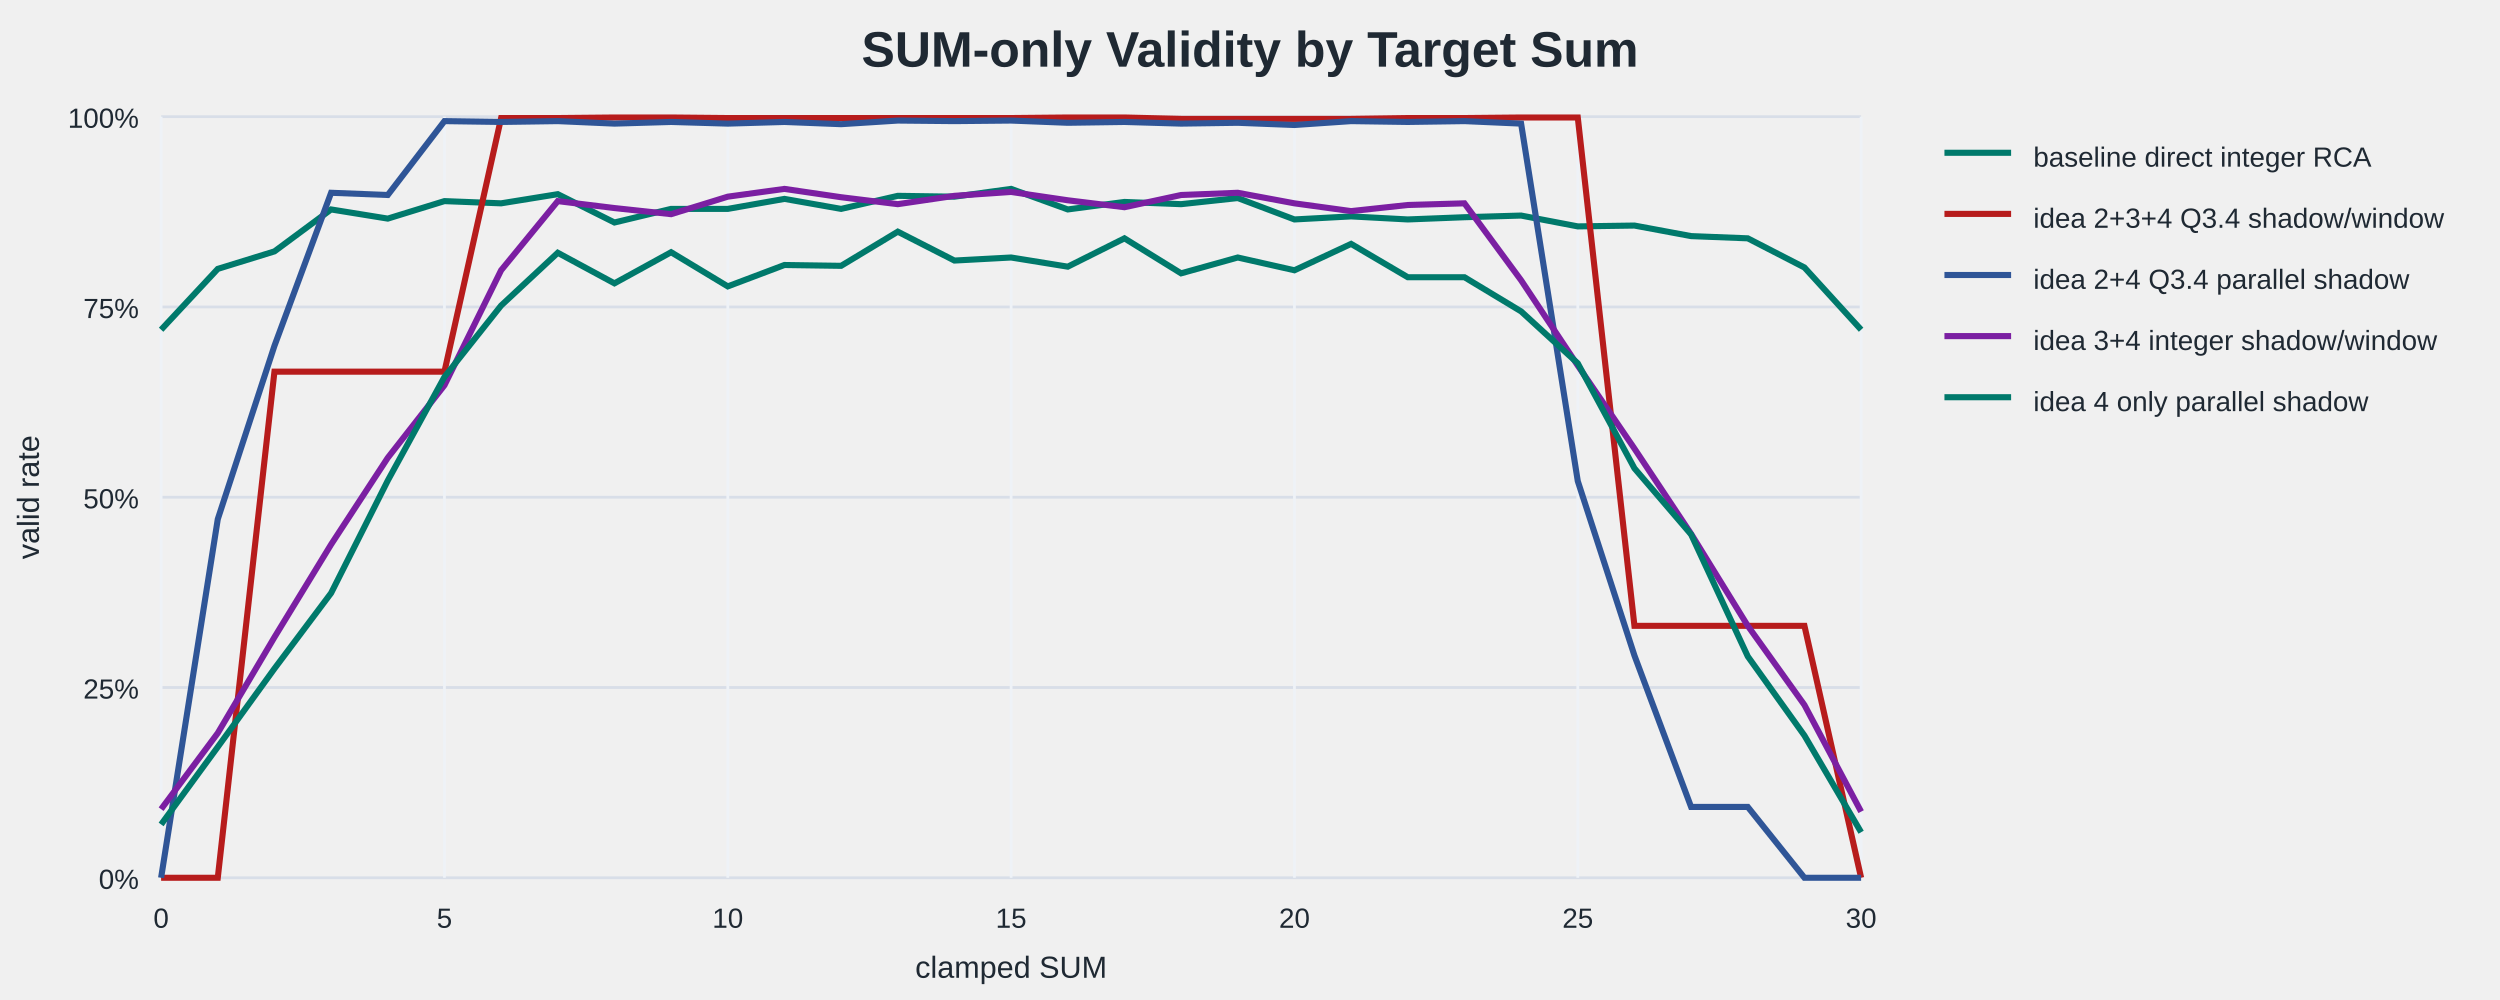
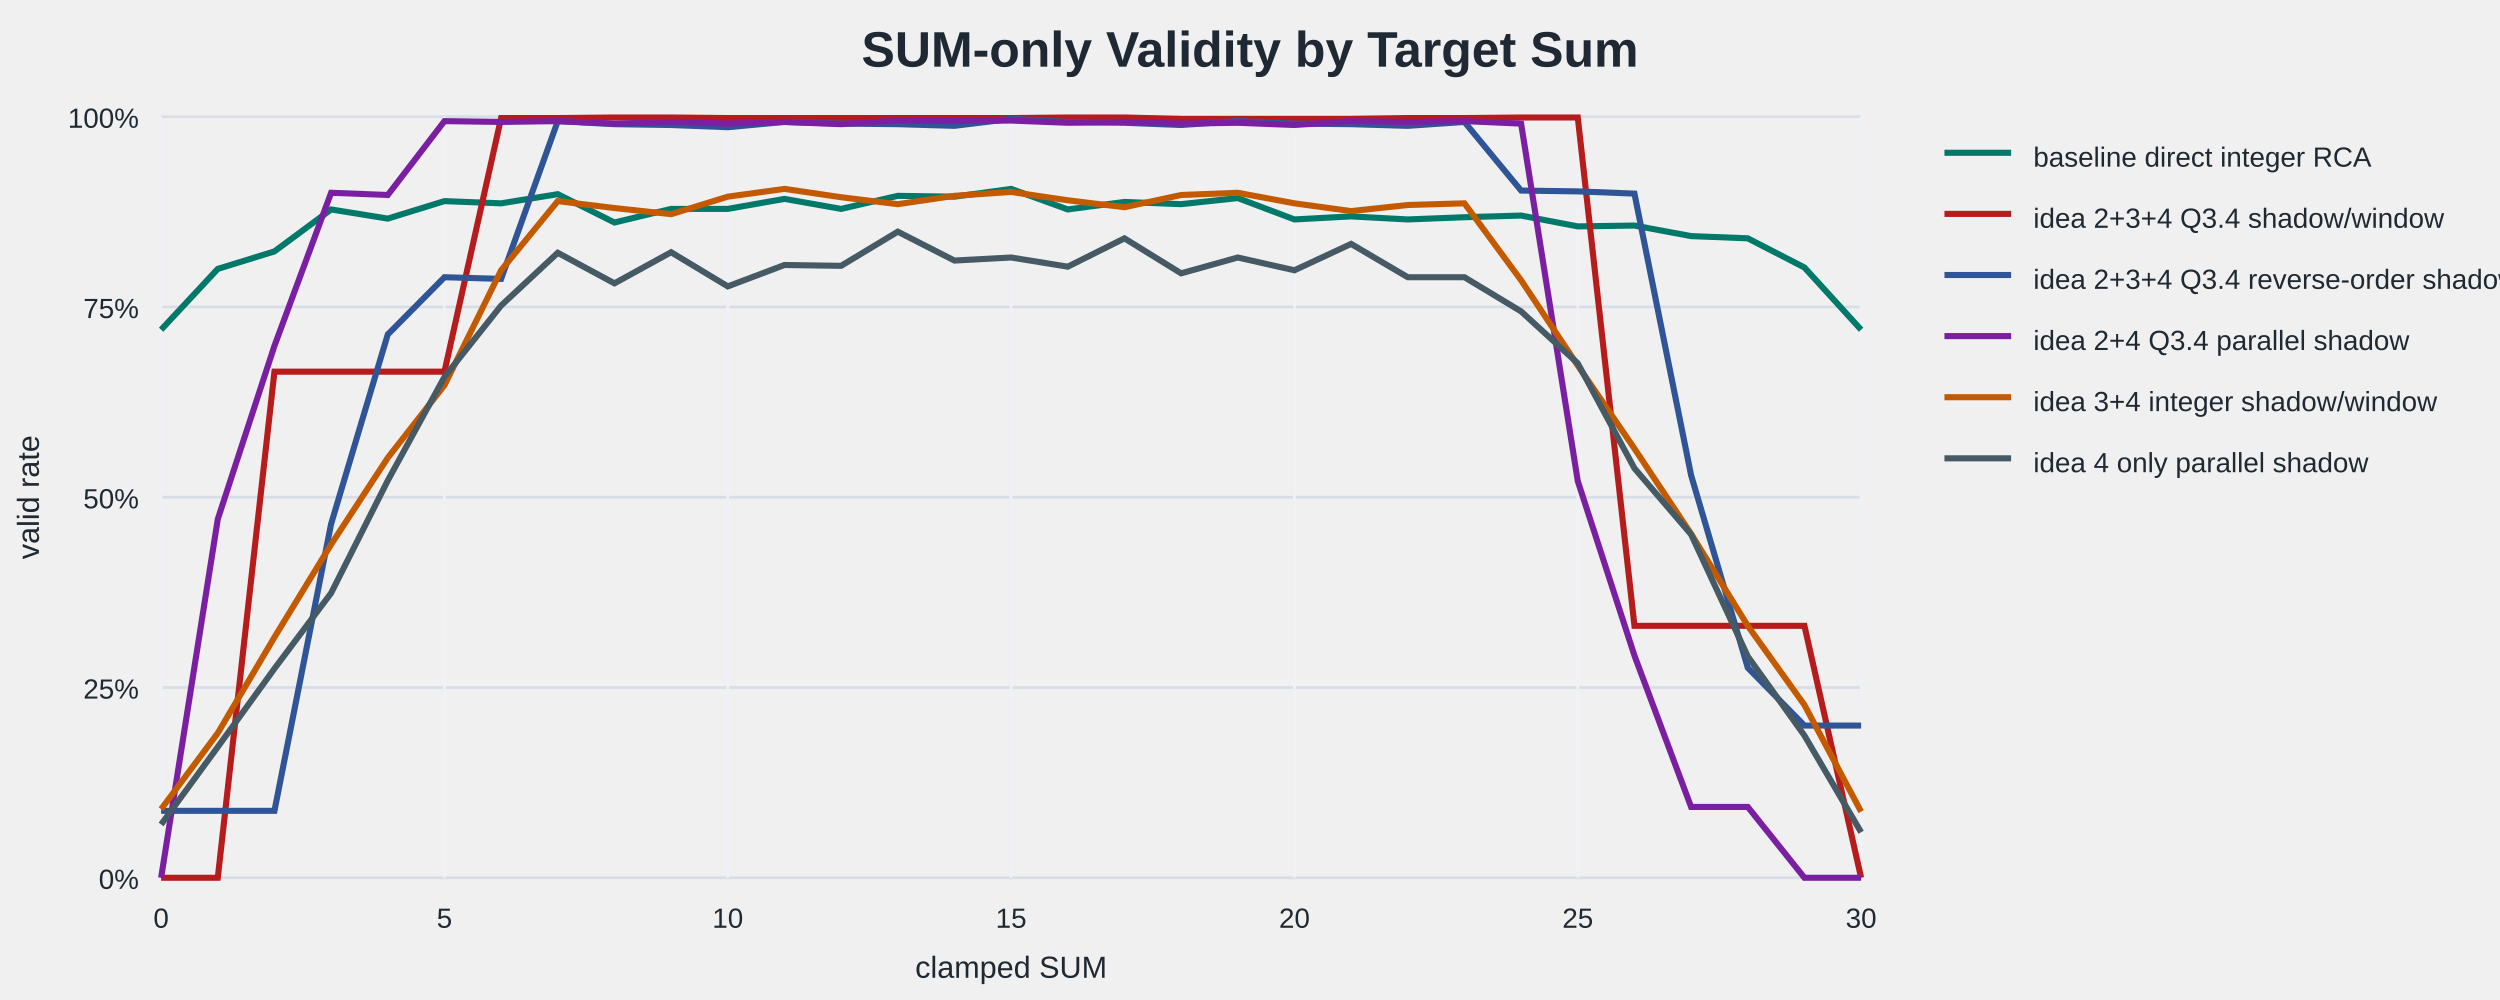
<svg xmlns="http://www.w3.org/2000/svg" width="900" height="360" viewBox="0 0 900 360">
  <style>text{font-family:Arial,Helvetica,sans-serif;fill:#1f2933}.title{font-size:18px;font-weight:700}.axis{font-size:11px}.cell{stroke:#ffffff;stroke-width:1}.small{font-size:10px}</style>
  <text x="450.0" y="24" text-anchor="middle" class="title">SUM-only Validity by Target Sum</text>
  <line x1="58" y1="316.0" x2="670" y2="316.0" stroke="#d8dee8" />
  <text x="50" y="320.0" text-anchor="end" class="small">0%</text>
  <line x1="58" y1="247.5" x2="670" y2="247.5" stroke="#d8dee8" />
  <text x="50" y="251.5" text-anchor="end" class="small">25%</text>
  <line x1="58" y1="179.0" x2="670" y2="179.0" stroke="#d8dee8" />
  <text x="50" y="183.0" text-anchor="end" class="small">50%</text>
  <line x1="58" y1="110.5" x2="670" y2="110.5" stroke="#d8dee8" />
  <text x="50" y="114.5" text-anchor="end" class="small">75%</text>
  <line x1="58" y1="42.0" x2="670" y2="42.0" stroke="#d8dee8" />
  <text x="50" y="46.0" text-anchor="end" class="small">100%</text>
  <line x1="58.0" y1="42" x2="58.0" y2="316" stroke="#eef2f7" />
  <text x="58.0" y="334" text-anchor="middle" class="small">0</text>
  <line x1="160.0" y1="42" x2="160.0" y2="316" stroke="#eef2f7" />
  <text x="160.0" y="334" text-anchor="middle" class="small">5</text>
  <line x1="262.0" y1="42" x2="262.0" y2="316" stroke="#eef2f7" />
  <text x="262.0" y="334" text-anchor="middle" class="small">10</text>
  <line x1="364.0" y1="42" x2="364.0" y2="316" stroke="#eef2f7" />
  <text x="364.0" y="334" text-anchor="middle" class="small">15</text>
  <line x1="466.0" y1="42" x2="466.0" y2="316" stroke="#eef2f7" />
  <text x="466.0" y="334" text-anchor="middle" class="small">20</text>
  <line x1="568.0" y1="42" x2="568.0" y2="316" stroke="#eef2f7" />
  <text x="568.0" y="334" text-anchor="middle" class="small">25</text>
  <line x1="670.0" y1="42" x2="670.0" y2="316" stroke="#eef2f7" />
  <text x="670.0" y="334" text-anchor="middle" class="small">30</text>
  <text x="364.0" y="352" text-anchor="middle" class="axis">clamped SUM</text>
  <text x="14" y="179.0" transform="rotate(-90 14,179.0)" text-anchor="middle" class="axis">valid rate</text>
  <polyline points="58.0,118.7 78.4,96.8 98.8,90.5 119.2,75.4 139.6,78.7 160.0,72.4 180.4,73.2 200.8,69.9 221.2,80.1 241.6,75.2 262.0,75.2 282.4,71.6 302.8,75.2 323.2,70.5 343.6,70.8 364.0,68.0 384.4,75.4 404.8,72.7 425.2,73.5 445.6,71.3 466.0,79.0 486.4,77.9 506.8,79.0 527.2,78.2 547.6,77.6 568.0,81.5 588.4,81.2 608.8,85.0 629.2,85.8 649.6,96.3 670.0,118.7" fill="none" stroke="#00796b" stroke-width="2.2" />
  <line x1="700" y1="55" x2="724" y2="55" stroke="#00796b" stroke-width="2.2" />
  <text x="732" y="60" class="small">baseline direct integer RCA</text>
  <polyline points="58.0,316.0 78.4,316.0 98.8,133.8 119.2,133.8 139.6,133.8 160.0,133.8 180.4,42.5 200.8,42.5 221.2,42.3 241.6,42.3 262.0,42.5 282.4,42.5 302.8,42.5 323.2,42.5 343.6,42.5 364.0,42.5 384.4,42.3 404.8,42.3 425.2,42.8 445.6,42.8 466.0,42.8 486.4,42.8 506.8,42.5 527.2,42.5 547.6,42.3 568.0,42.3 588.4,225.3 608.8,225.3 629.2,225.3 649.6,225.3 670.0,316.0" fill="none" stroke="#b71c1c" stroke-width="2.2" />
  <line x1="700" y1="77" x2="724" y2="77" stroke="#b71c1c" stroke-width="2.2" />
  <text x="732" y="82" class="small">idea 2+3+4 Q3.4 shadow/window</text>
-   <polyline points="58.0,316.0 78.4,186.9 98.8,124.5 119.2,69.4 139.6,70.2 160.0,43.6 180.4,43.9 200.8,43.6 221.2,44.5 241.6,43.9 262.0,44.5 282.4,43.9 302.8,44.7 323.2,43.4 343.6,43.6 364.0,43.4 384.4,44.2 404.8,43.9 425.2,44.5 445.6,44.2 466.0,45.0 486.4,43.6 506.8,43.9 527.2,43.6 547.6,44.5 568.0,173.2 588.4,236.0 608.8,290.5 629.2,290.5 649.6,316.0 670.0,316.0" fill="none" stroke="#2f5597" stroke-width="2.2" />
+   <polyline points="58.0,291.9 78.4,291.9 98.8,291.9 119.2,188.6 139.6,120.4 160.0,99.8 180.4,100.4 200.8,43.6 221.2,44.7 241.6,45.0 262.0,45.8 282.4,43.9 302.8,44.5 323.2,44.7 343.6,45.3 364.0,42.8 384.4,43.9 404.8,44.2 425.2,45.0 445.6,43.6 466.0,44.5 486.4,44.7 506.8,45.3 527.2,43.9 547.6,68.6 568.0,68.9 588.4,69.7 608.8,171.1 629.2,240.4 649.6,261.2 670.0,261.2" fill="none" stroke="#2f5597" stroke-width="2.2" />
  <line x1="700" y1="99" x2="724" y2="99" stroke="#2f5597" stroke-width="2.2" />
-   <text x="732" y="104" class="small">idea 2+4 Q3.4 parallel shadow</text>
-   <polyline points="58.0,291.3 78.4,263.9 98.8,229.4 119.2,196.0 139.6,164.8 160.0,138.7 180.4,97.3 200.8,72.4 221.2,74.9 241.6,77.1 262.0,70.8 282.4,68.0 302.8,71.0 323.2,73.5 343.6,70.5 364.0,69.1 384.4,72.1 404.8,74.6 425.2,70.2 445.6,69.4 466.0,73.2 486.4,76.0 506.8,73.8 527.2,73.2 547.6,100.9 568.0,131.6 588.4,161.5 608.8,192.2 629.2,225.3 649.6,253.8 670.0,292.2" fill="none" stroke="#7b1fa2" stroke-width="2.2" />
+   <text x="732" y="104" class="small">idea 2+3+4 Q3.4 reverse-order shadow/window</text>
+   <polyline points="58.0,316.0 78.4,186.9 98.8,124.5 119.2,69.4 139.6,70.2 160.0,43.6 180.4,43.9 200.8,43.6 221.2,44.5 241.6,43.9 262.0,44.5 282.4,43.9 302.8,44.7 323.2,43.4 343.6,43.6 364.0,43.4 384.4,44.2 404.8,43.9 425.2,44.5 445.6,44.2 466.0,45.0 486.4,43.6 506.8,43.9 527.2,43.6 547.6,44.5 568.0,173.2 588.4,236.0 608.8,290.5 629.2,290.5 649.6,316.0 670.0,316.0" fill="none" stroke="#7b1fa2" stroke-width="2.2" />
  <line x1="700" y1="121" x2="724" y2="121" stroke="#7b1fa2" stroke-width="2.2" />
-   <text x="732" y="126" class="small">idea 3+4 integer shadow/window</text>
-   <polyline points="58.0,296.8 78.4,268.9 98.8,240.7 119.2,213.5 139.6,173.0 160.0,135.7 180.4,110.0 200.8,91.0 221.2,102.0 241.6,90.8 262.0,103.1 282.4,95.4 302.8,95.7 323.2,83.4 343.6,93.8 364.0,92.7 384.4,96.0 404.8,85.8 425.2,98.4 445.6,92.7 466.0,97.3 486.4,87.8 506.8,99.8 527.2,99.8 547.6,112.1 568.0,130.8 588.4,168.6 608.8,192.4 629.2,236.3 649.6,264.8 670.0,299.6" fill="none" stroke="#00796b" stroke-width="2.2" />
-   <line x1="700" y1="143" x2="724" y2="143" stroke="#00796b" stroke-width="2.2" />
-   <text x="732" y="148" class="small">idea 4 only parallel shadow</text>
+   <text x="732" y="126" class="small">idea 2+4 Q3.4 parallel shadow</text>
+   <polyline points="58.0,291.3 78.4,263.9 98.8,229.4 119.2,196.0 139.6,164.8 160.0,138.7 180.4,97.3 200.8,72.4 221.2,74.9 241.6,77.1 262.0,70.8 282.4,68.0 302.8,71.0 323.2,73.5 343.6,70.5 364.0,69.1 384.4,72.1 404.8,74.6 425.2,70.2 445.6,69.4 466.0,73.2 486.4,76.0 506.8,73.8 527.2,73.2 547.6,100.9 568.0,131.6 588.4,161.5 608.8,192.2 629.2,225.3 649.6,253.8 670.0,292.2" fill="none" stroke="#c45a00" stroke-width="2.2" />
+   <line x1="700" y1="143" x2="724" y2="143" stroke="#c45a00" stroke-width="2.2" />
+   <text x="732" y="148" class="small">idea 3+4 integer shadow/window</text>
+   <polyline points="58.0,296.8 78.4,268.9 98.8,240.7 119.2,213.5 139.6,173.0 160.0,135.7 180.4,110.0 200.8,91.0 221.2,102.0 241.6,90.8 262.0,103.1 282.4,95.4 302.8,95.7 323.2,83.4 343.6,93.8 364.0,92.7 384.4,96.0 404.8,85.8 425.2,98.4 445.6,92.7 466.0,97.3 486.4,87.8 506.8,99.8 527.2,99.8 547.6,112.1 568.0,130.8 588.4,168.6 608.8,192.4 629.2,236.3 649.6,264.8 670.0,299.6" fill="none" stroke="#455a64" stroke-width="2.2" />
+   <line x1="700" y1="165" x2="724" y2="165" stroke="#455a64" stroke-width="2.2" />
+   <text x="732" y="170" class="small">idea 4 only parallel shadow</text>
</svg>
